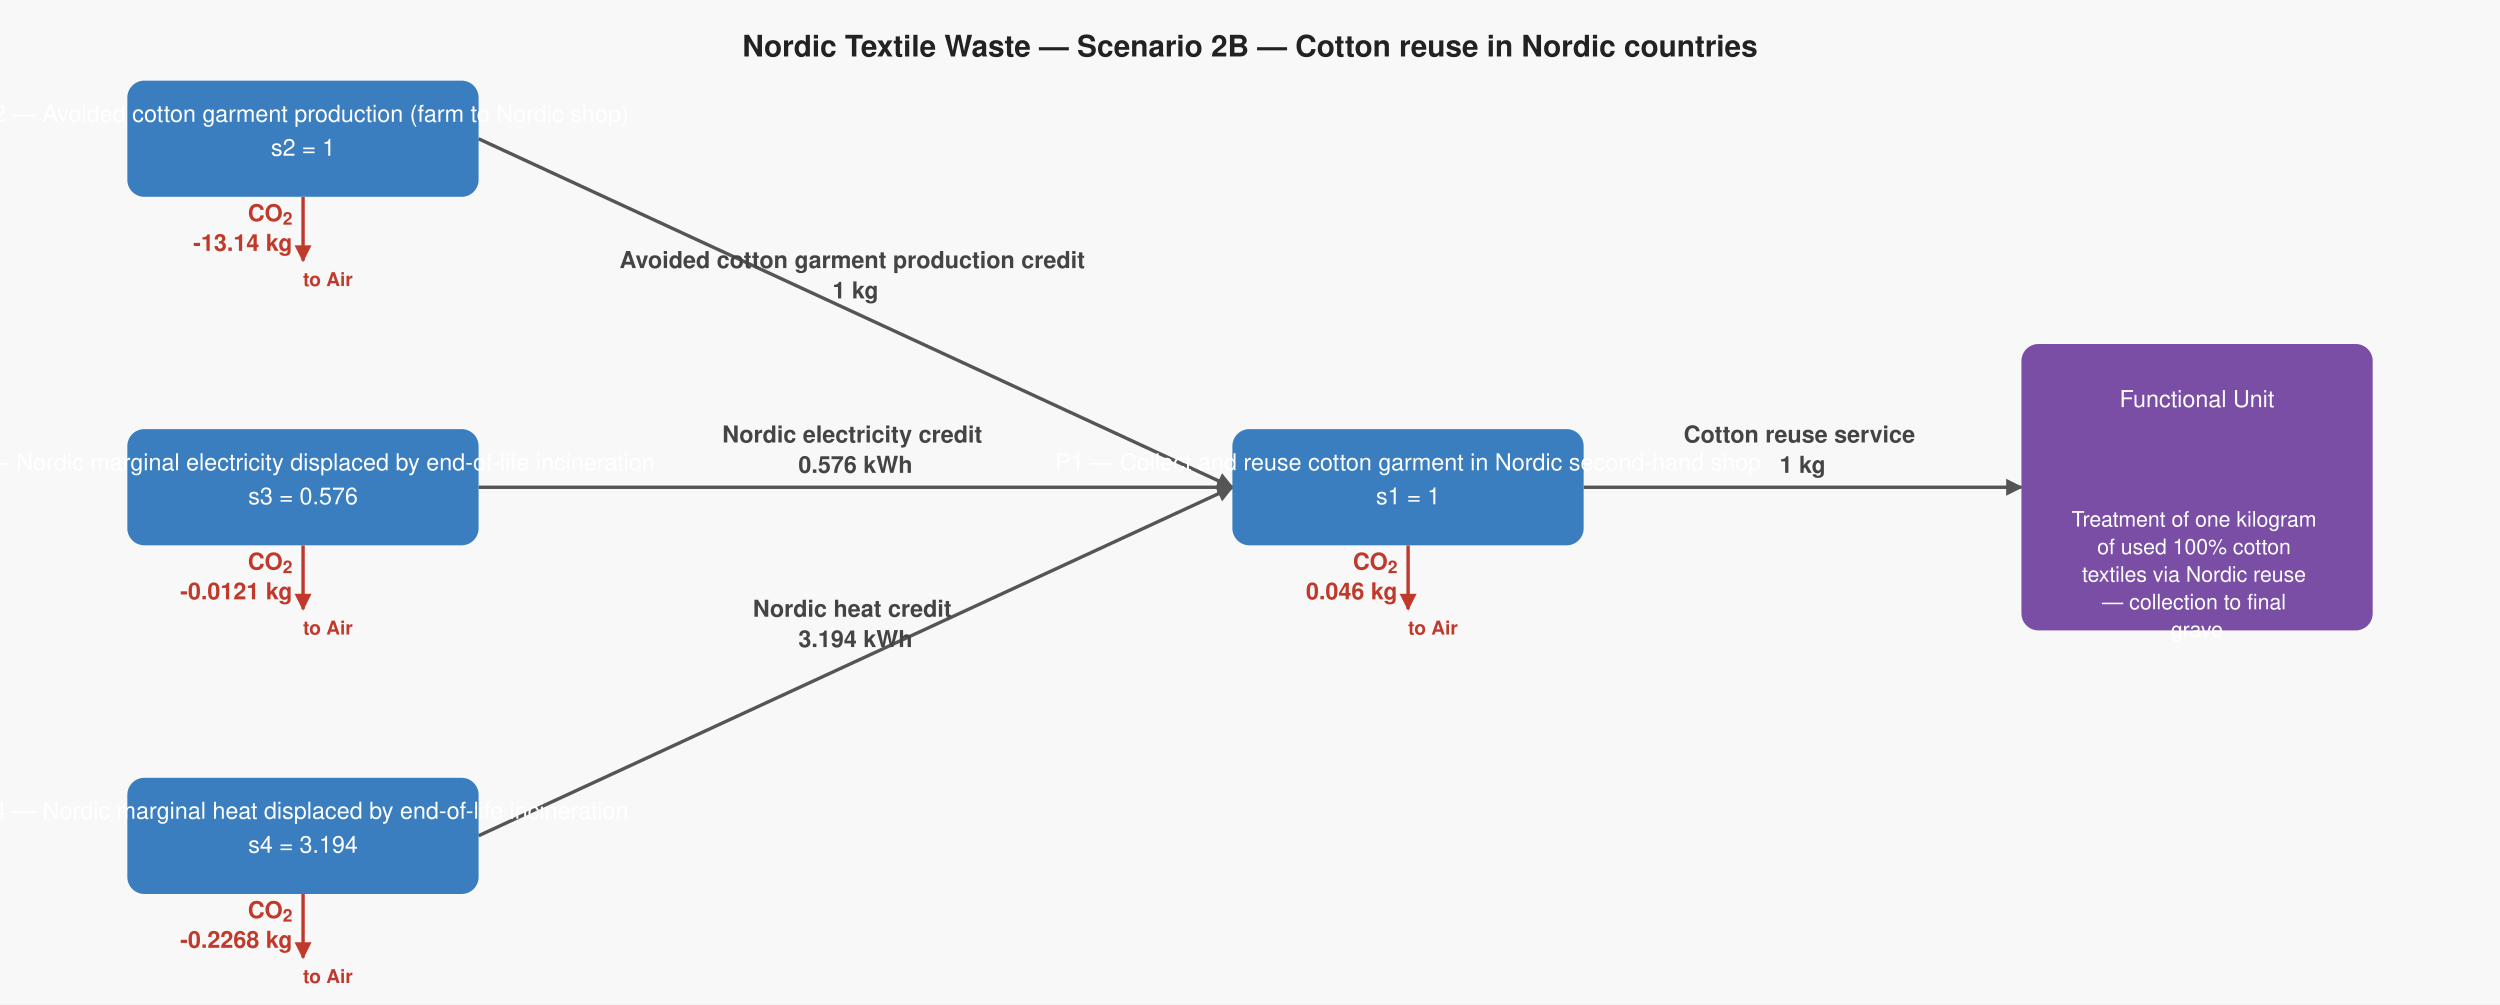
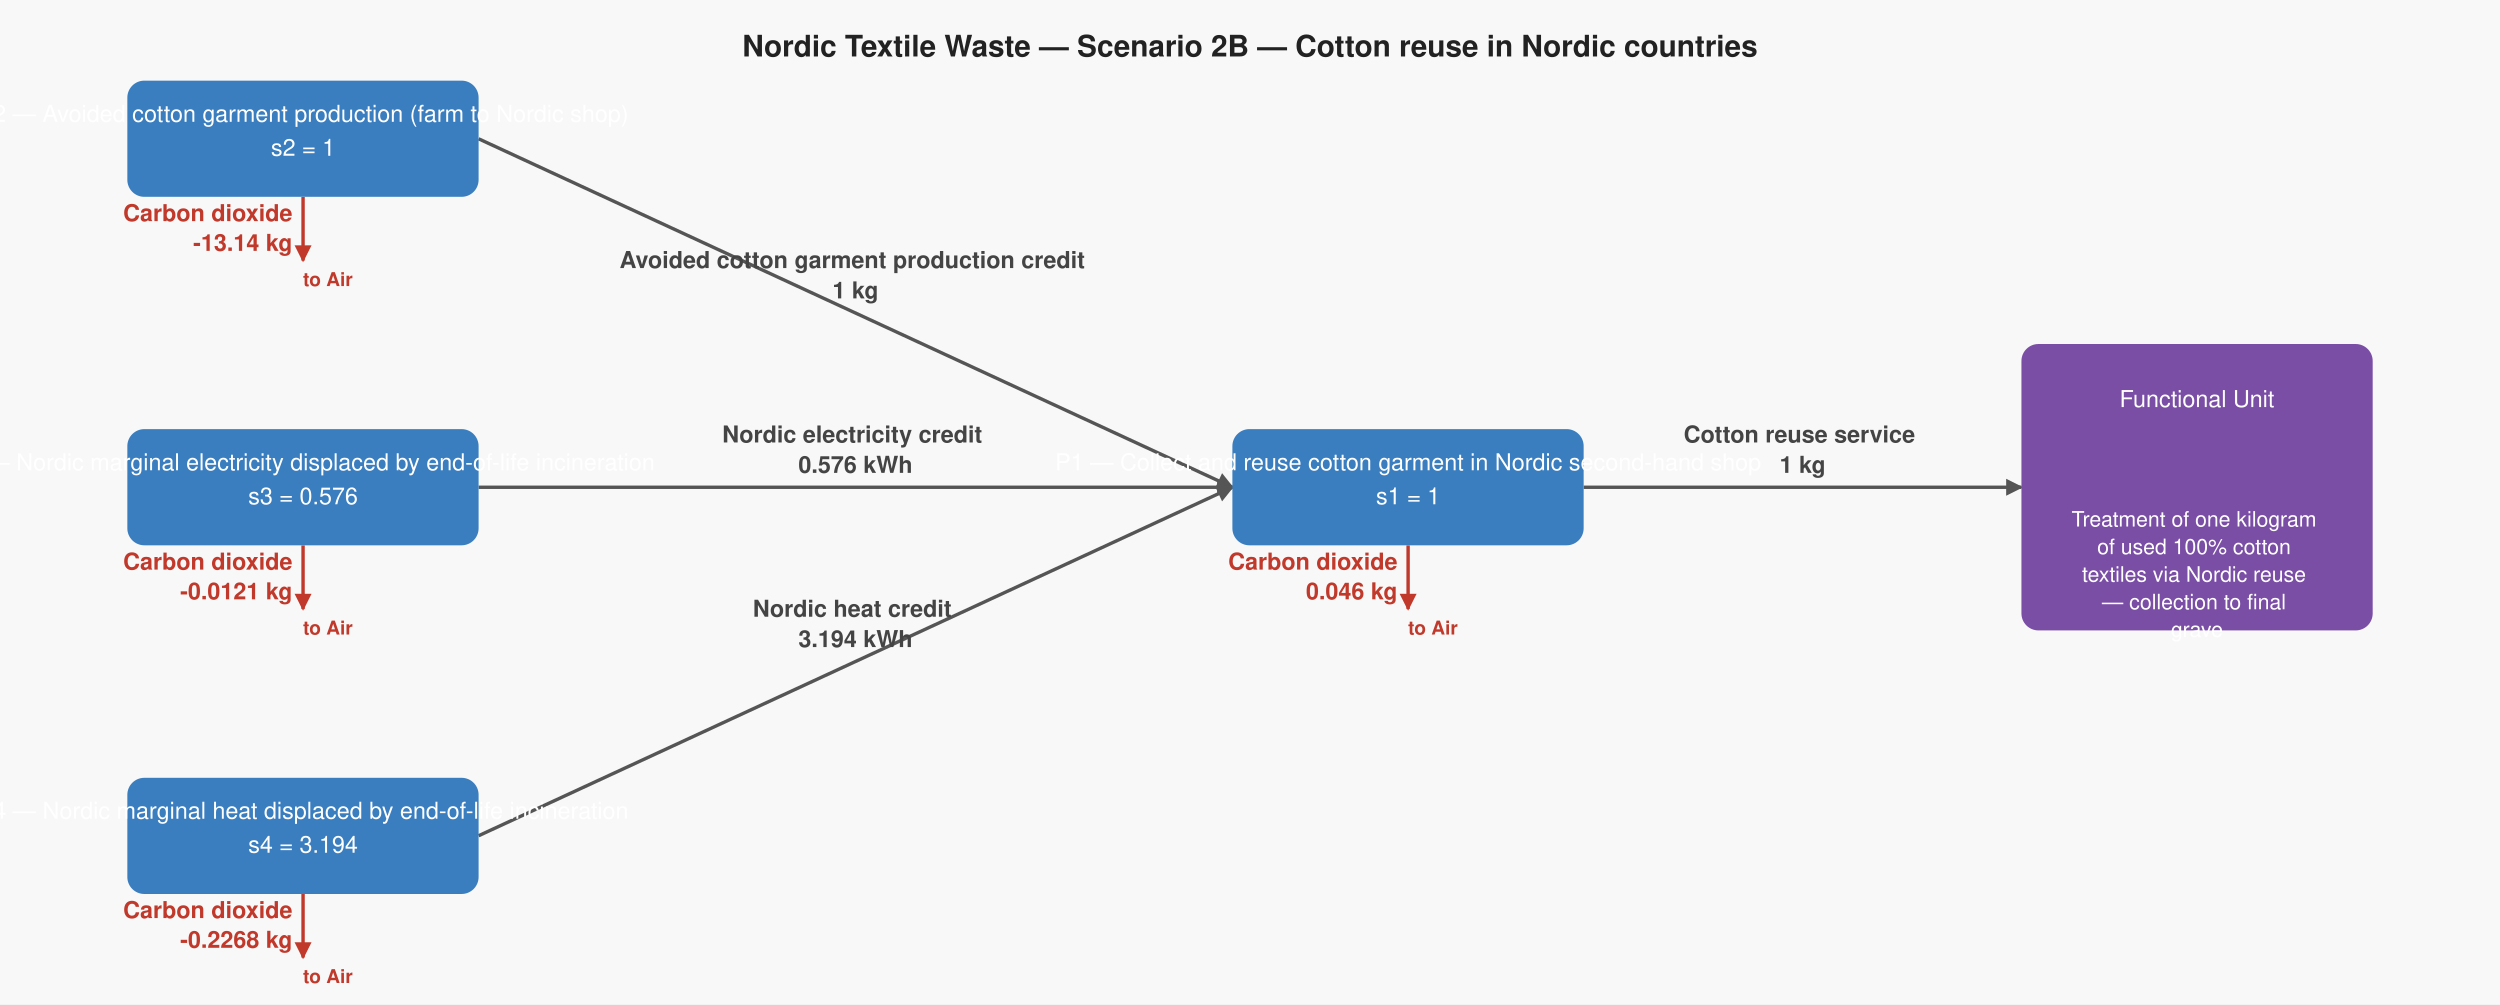
<svg xmlns="http://www.w3.org/2000/svg" width="1178.0" height="473.2" viewBox="0 -38.0 1178.0 473.2">
  <rect x="0" y="-38.0" width="1178.0" height="473.2" fill="#f8f8f8" />
  <defs>
    <marker id="arr" viewBox="0 0 10 10" refX="9" refY="5" markerWidth="5" markerHeight="5" orient="auto">
      <path d="M0,0 L10,5 L0,10 z" fill="#555555" />
    </marker>
    <marker id="arr-green" viewBox="0 0 10 10" refX="9" refY="5" markerWidth="5" markerHeight="5" orient="auto">
      <path d="M0,0 L10,5 L0,10 z" fill="#2d7a45" />
    </marker>
    <marker id="arr-red" viewBox="0 0 10 10" refX="9" refY="5" markerWidth="5" markerHeight="5" orient="auto">
      <path d="M0,0 L10,5 L0,10 z" fill="#c0392b" />
    </marker>
  </defs>
  <text x="589.0" y="-11.4" text-anchor="middle" dominant-baseline="auto" font-family="Helvetica,Arial,sans-serif" font-size="14" font-weight="bold" fill="#222">Nordic Textile Waste — Scenario 2B — Cotton reuse in Nordic countries</text>
  <line x1="663.5" y1="219.0" x2="663.5" y2="249.0" stroke="#c0392b" stroke-width="1.6" marker-end="url(#arr-red)" />
-   <text x="658.5" y="230.4" text-anchor="end" dominant-baseline="auto" font-family="Helvetica,Arial,sans-serif" font-size="11" font-weight="bold" fill="#c0392b">CO<tspan baseline-shift="sub" font-size="0.75em">2</tspan>
-   </text>
+   <text x="658.5" y="230.4" text-anchor="end" dominant-baseline="auto" font-family="Helvetica,Arial,sans-serif" font-size="11" font-weight="bold" fill="#c0392b">Carbon dioxide</text>
  <text x="658.5" y="244.4" text-anchor="end" dominant-baseline="auto" font-family="Helvetica,Arial,sans-serif" font-size="11" font-weight="bold" fill="#c0392b">0.046 kg</text>
  <text x="663.5" y="261.0" text-anchor="start" dominant-baseline="auto" font-family="Helvetica,Arial,sans-serif" font-size="9" font-weight="bold" fill="#c0392b">to Air</text>
  <line x1="142.8" y1="54.8" x2="142.8" y2="84.8" stroke="#c0392b" stroke-width="1.6" marker-end="url(#arr-red)" />
-   <text x="137.8" y="66.2" text-anchor="end" dominant-baseline="auto" font-family="Helvetica,Arial,sans-serif" font-size="11" font-weight="bold" fill="#c0392b">CO<tspan baseline-shift="sub" font-size="0.75em">2</tspan>
-   </text>
+   <text x="137.8" y="66.2" text-anchor="end" dominant-baseline="auto" font-family="Helvetica,Arial,sans-serif" font-size="11" font-weight="bold" fill="#c0392b">Carbon dioxide</text>
  <text x="137.8" y="80.2" text-anchor="end" dominant-baseline="auto" font-family="Helvetica,Arial,sans-serif" font-size="11" font-weight="bold" fill="#c0392b">-13.14 kg</text>
  <text x="142.8" y="96.8" text-anchor="start" dominant-baseline="auto" font-family="Helvetica,Arial,sans-serif" font-size="9" font-weight="bold" fill="#c0392b">to Air</text>
  <line x1="142.8" y1="219.0" x2="142.8" y2="249.0" stroke="#c0392b" stroke-width="1.6" marker-end="url(#arr-red)" />
-   <text x="137.8" y="230.4" text-anchor="end" dominant-baseline="auto" font-family="Helvetica,Arial,sans-serif" font-size="11" font-weight="bold" fill="#c0392b">CO<tspan baseline-shift="sub" font-size="0.75em">2</tspan>
-   </text>
+   <text x="137.8" y="230.4" text-anchor="end" dominant-baseline="auto" font-family="Helvetica,Arial,sans-serif" font-size="11" font-weight="bold" fill="#c0392b">Carbon dioxide</text>
  <text x="137.8" y="244.4" text-anchor="end" dominant-baseline="auto" font-family="Helvetica,Arial,sans-serif" font-size="11" font-weight="bold" fill="#c0392b">-0.0121 kg</text>
  <text x="142.8" y="261.0" text-anchor="start" dominant-baseline="auto" font-family="Helvetica,Arial,sans-serif" font-size="9" font-weight="bold" fill="#c0392b">to Air</text>
  <line x1="142.8" y1="383.2" x2="142.8" y2="413.2" stroke="#c0392b" stroke-width="1.6" marker-end="url(#arr-red)" />
-   <text x="137.8" y="394.6" text-anchor="end" dominant-baseline="auto" font-family="Helvetica,Arial,sans-serif" font-size="11" font-weight="bold" fill="#c0392b">CO<tspan baseline-shift="sub" font-size="0.75em">2</tspan>
-   </text>
+   <text x="137.8" y="394.6" text-anchor="end" dominant-baseline="auto" font-family="Helvetica,Arial,sans-serif" font-size="11" font-weight="bold" fill="#c0392b">Carbon dioxide</text>
  <text x="137.8" y="408.6" text-anchor="end" dominant-baseline="auto" font-family="Helvetica,Arial,sans-serif" font-size="11" font-weight="bold" fill="#c0392b">-0.2268 kg</text>
  <text x="142.8" y="425.2" text-anchor="start" dominant-baseline="auto" font-family="Helvetica,Arial,sans-serif" font-size="9" font-weight="bold" fill="#c0392b">to Air</text>
  <line x1="746.2" y1="191.6" x2="952.5" y2="191.6" stroke="#555555" stroke-width="1.6" marker-end="url(#arr)" />
  <text text-anchor="middle" font-family="Helvetica,Arial,sans-serif" font-size="11" font-weight="bold" fill="#444">
    <tspan x="849.4" y="170.5" dominant-baseline="auto">Cotton reuse service</tspan>
    <tspan x="849.4" y="184.8" dominant-baseline="auto">1 kg</tspan>
  </text>
  <line x1="225.5" y1="27.4" x2="580.7" y2="191.6" stroke="#555555" stroke-width="1.6" marker-end="url(#arr)" />
  <text text-anchor="middle" font-family="Helvetica,Arial,sans-serif" font-size="11" font-weight="bold" fill="#444">
    <tspan x="403.1" y="88.3" dominant-baseline="auto">Avoided cotton garment production credit</tspan>
    <tspan x="403.1" y="102.6" dominant-baseline="auto">1 kg</tspan>
  </text>
  <line x1="225.5" y1="191.6" x2="580.7" y2="191.6" stroke="#555555" stroke-width="1.6" marker-end="url(#arr)" />
  <text text-anchor="middle" font-family="Helvetica,Arial,sans-serif" font-size="11" font-weight="bold" fill="#444">
    <tspan x="403.1" y="170.5" dominant-baseline="auto">Nordic electricity credit</tspan>
    <tspan x="403.1" y="184.8" dominant-baseline="auto">0.576 kWh</tspan>
  </text>
  <line x1="225.5" y1="355.8" x2="580.7" y2="191.6" stroke="#555555" stroke-width="1.6" marker-end="url(#arr)" />
  <text text-anchor="middle" font-family="Helvetica,Arial,sans-serif" font-size="11" font-weight="bold" fill="#444">
    <tspan x="403.1" y="252.6" dominant-baseline="auto">Nordic heat credit</tspan>
    <tspan x="403.1" y="266.9" dominant-baseline="auto">3.194 kWh</tspan>
  </text>
  <rect x="580.7" y="164.2" width="165.513" height="54.745" rx="8" fill="#3a7ebf" />
  <text x="663.5" y="183.6" text-anchor="middle" dominant-baseline="auto" font-family="Helvetica,Arial,sans-serif" font-size="11" font-weight="normal" fill="white">P1 — Collect and reuse cotton garment in Nordic second-hand shop</text>
  <text x="663.5" y="199.6" text-anchor="middle" dominant-baseline="auto" font-family="Helvetica,Arial,sans-serif" font-size="11" font-weight="normal" fill="white">s1 = 1</text>
  <rect x="60.0" y="0.0" width="165.513" height="54.745" rx="8" fill="#3a7ebf" />
  <text x="142.8" y="19.4" text-anchor="middle" dominant-baseline="auto" font-family="Helvetica,Arial,sans-serif" font-size="11" font-weight="normal" fill="white">P2 — Avoided cotton garment production (farm to Nordic shop)</text>
  <text x="142.8" y="35.4" text-anchor="middle" dominant-baseline="auto" font-family="Helvetica,Arial,sans-serif" font-size="11" font-weight="normal" fill="white">s2 = 1</text>
  <rect x="60.0" y="164.2" width="165.513" height="54.745" rx="8" fill="#3a7ebf" />
  <text x="142.8" y="183.6" text-anchor="middle" dominant-baseline="auto" font-family="Helvetica,Arial,sans-serif" font-size="11" font-weight="normal" fill="white">P3 — Nordic marginal electricity displaced by end-of-life incineration</text>
  <text x="142.8" y="199.6" text-anchor="middle" dominant-baseline="auto" font-family="Helvetica,Arial,sans-serif" font-size="11" font-weight="normal" fill="white">s3 = 0.576</text>
  <rect x="60.0" y="328.5" width="165.513" height="54.745" rx="8" fill="#3a7ebf" />
  <text x="142.8" y="347.8" text-anchor="middle" dominant-baseline="auto" font-family="Helvetica,Arial,sans-serif" font-size="11" font-weight="normal" fill="white">P4 — Nordic marginal heat displaced by end-of-life incineration</text>
  <text x="142.8" y="363.8" text-anchor="middle" dominant-baseline="auto" font-family="Helvetica,Arial,sans-serif" font-size="11" font-weight="normal" fill="white">s4 = 3.194</text>
  <rect x="952.5" y="124.1" width="165.513" height="134.952" rx="8" fill="#7b4ea6" />
  <text x="1035.2" y="153.8" text-anchor="middle" dominant-baseline="auto" font-family="Helvetica,Arial,sans-serif" font-size="11" font-weight="normal" fill="white">Functional Unit</text>
  <text text-anchor="middle" font-family="Helvetica,Arial,sans-serif" font-size="10" font-weight="normal" fill="white">
    <tspan x="1035.2" y="210.1" dominant-baseline="auto">Treatment of one kilogram</tspan>
    <tspan x="1035.2" y="223.1" dominant-baseline="auto">of used 100% cotton</tspan>
    <tspan x="1035.2" y="236.1" dominant-baseline="auto">textiles via Nordic reuse</tspan>
    <tspan x="1035.2" y="249.1" dominant-baseline="auto">— collection to final</tspan>
    <tspan x="1035.2" y="262.1" dominant-baseline="auto">grave</tspan>
  </text>
</svg>
